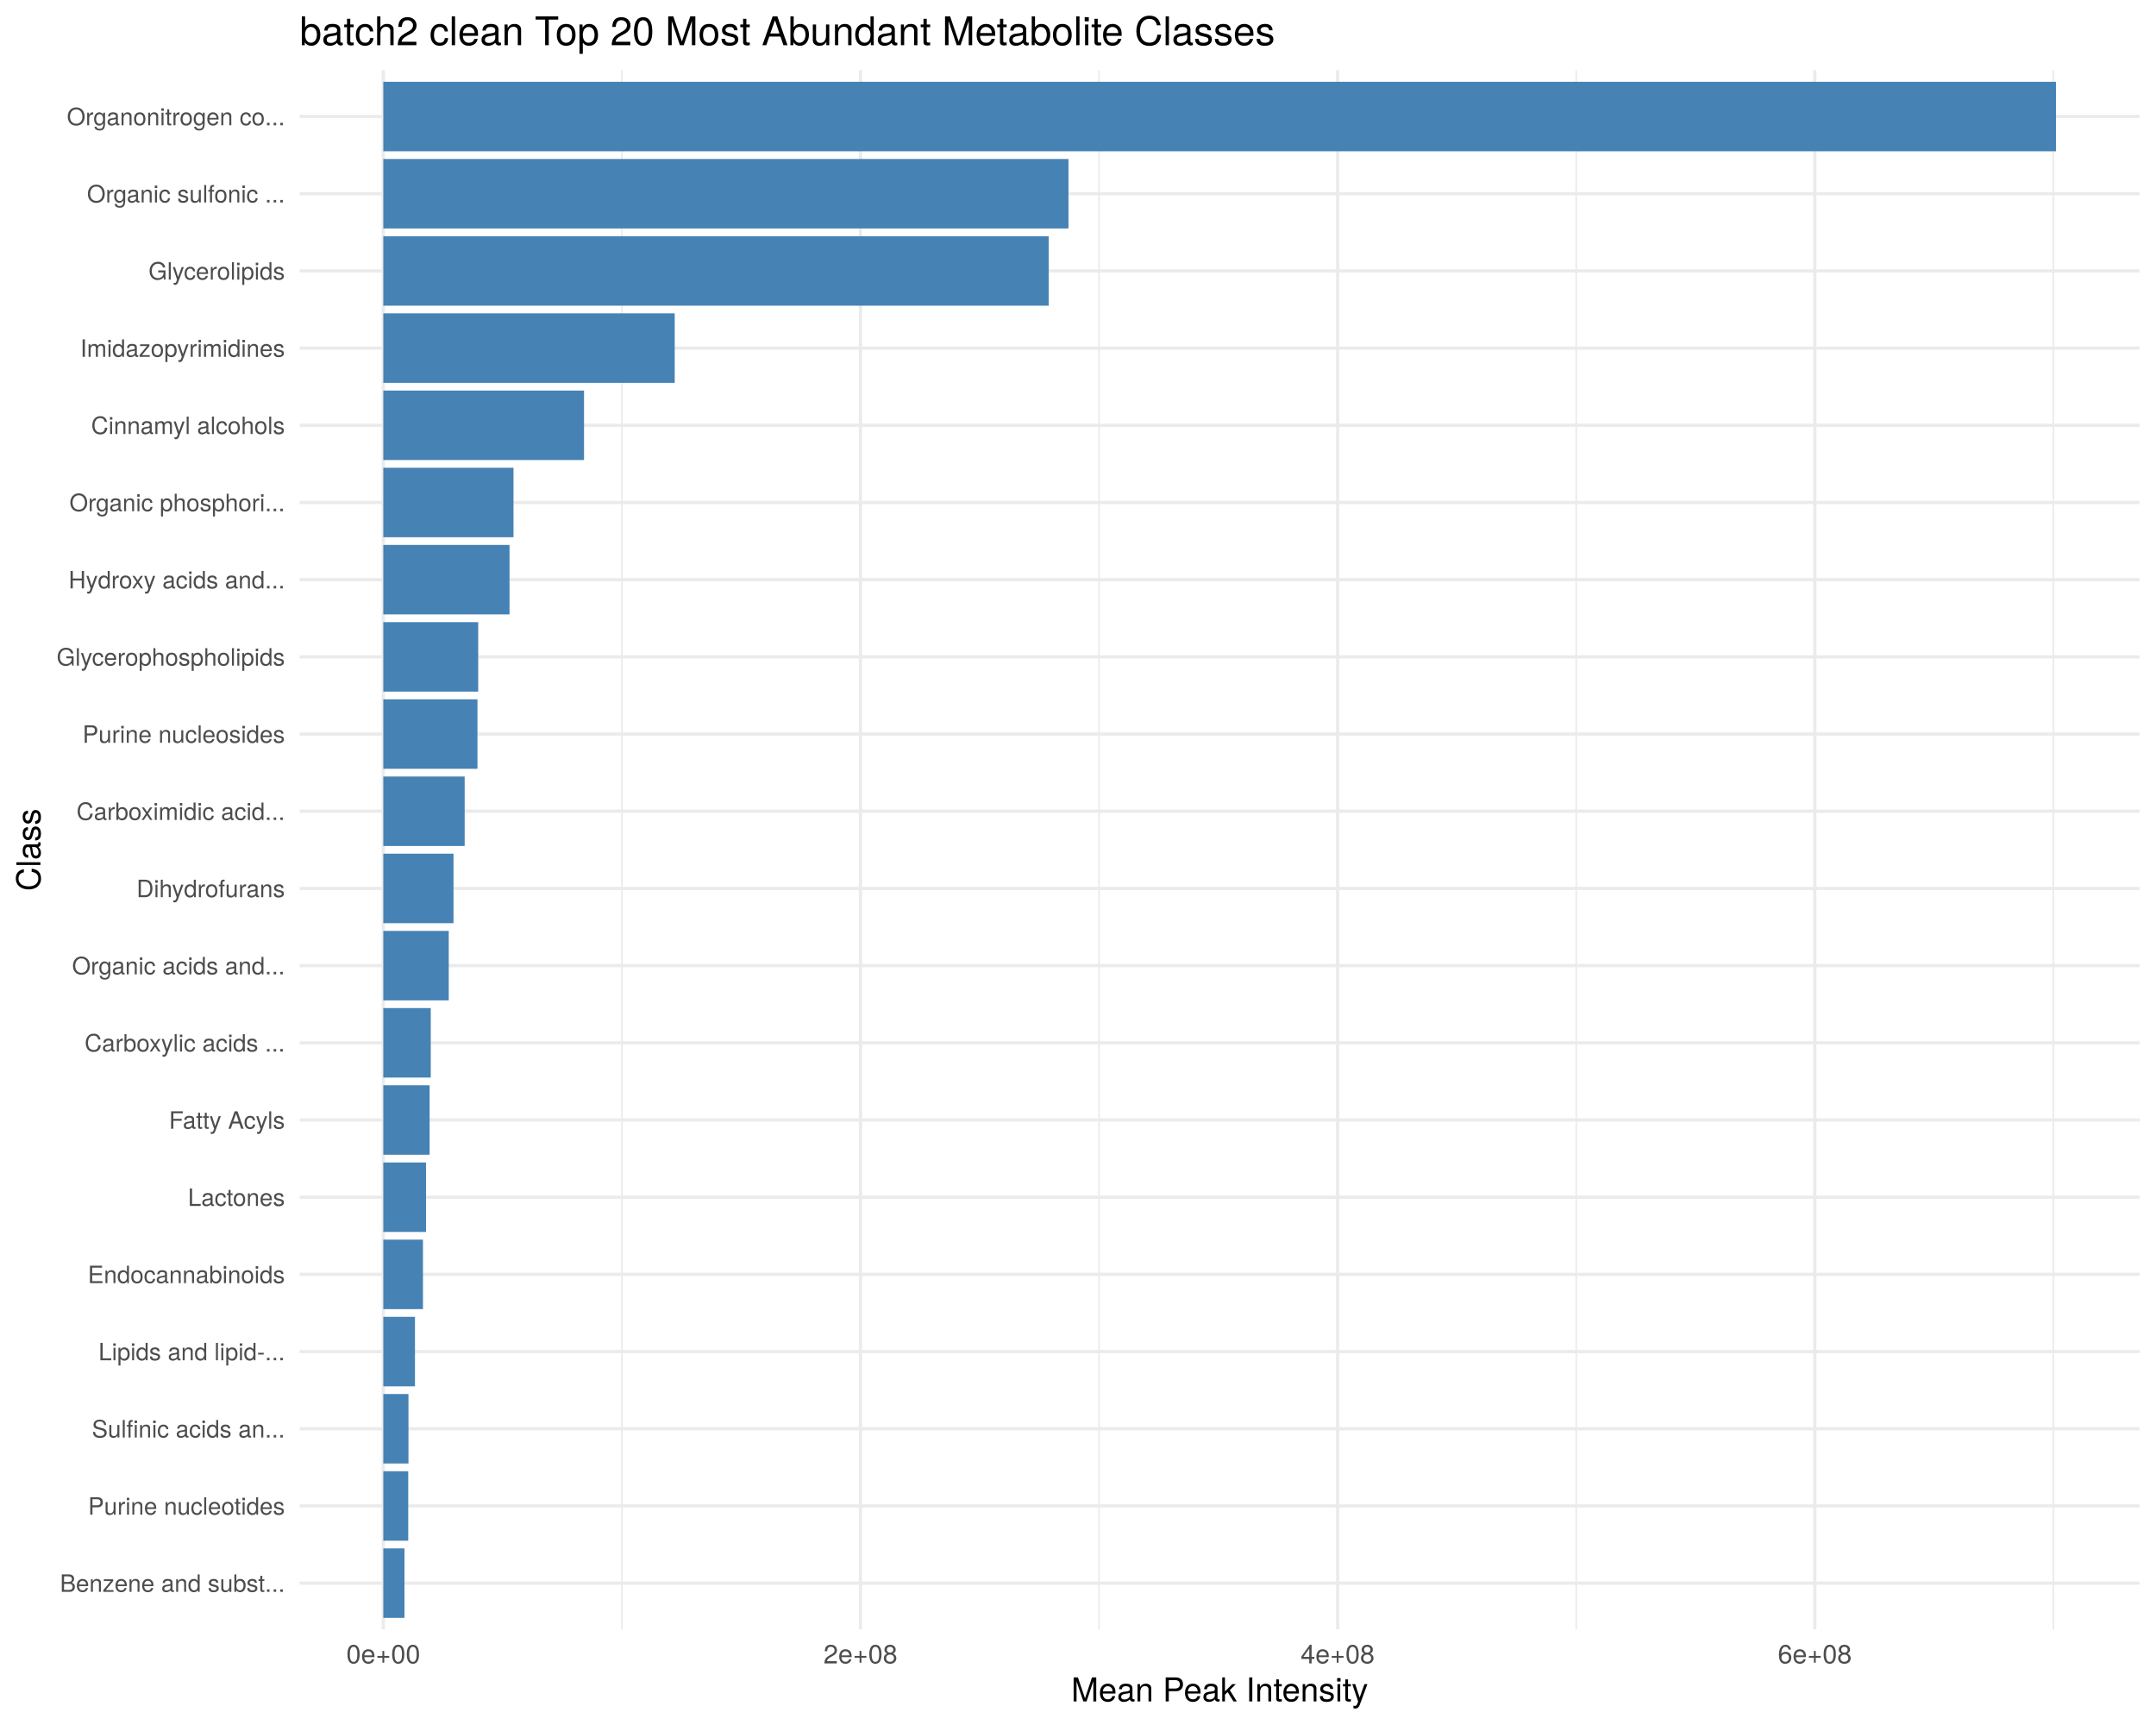
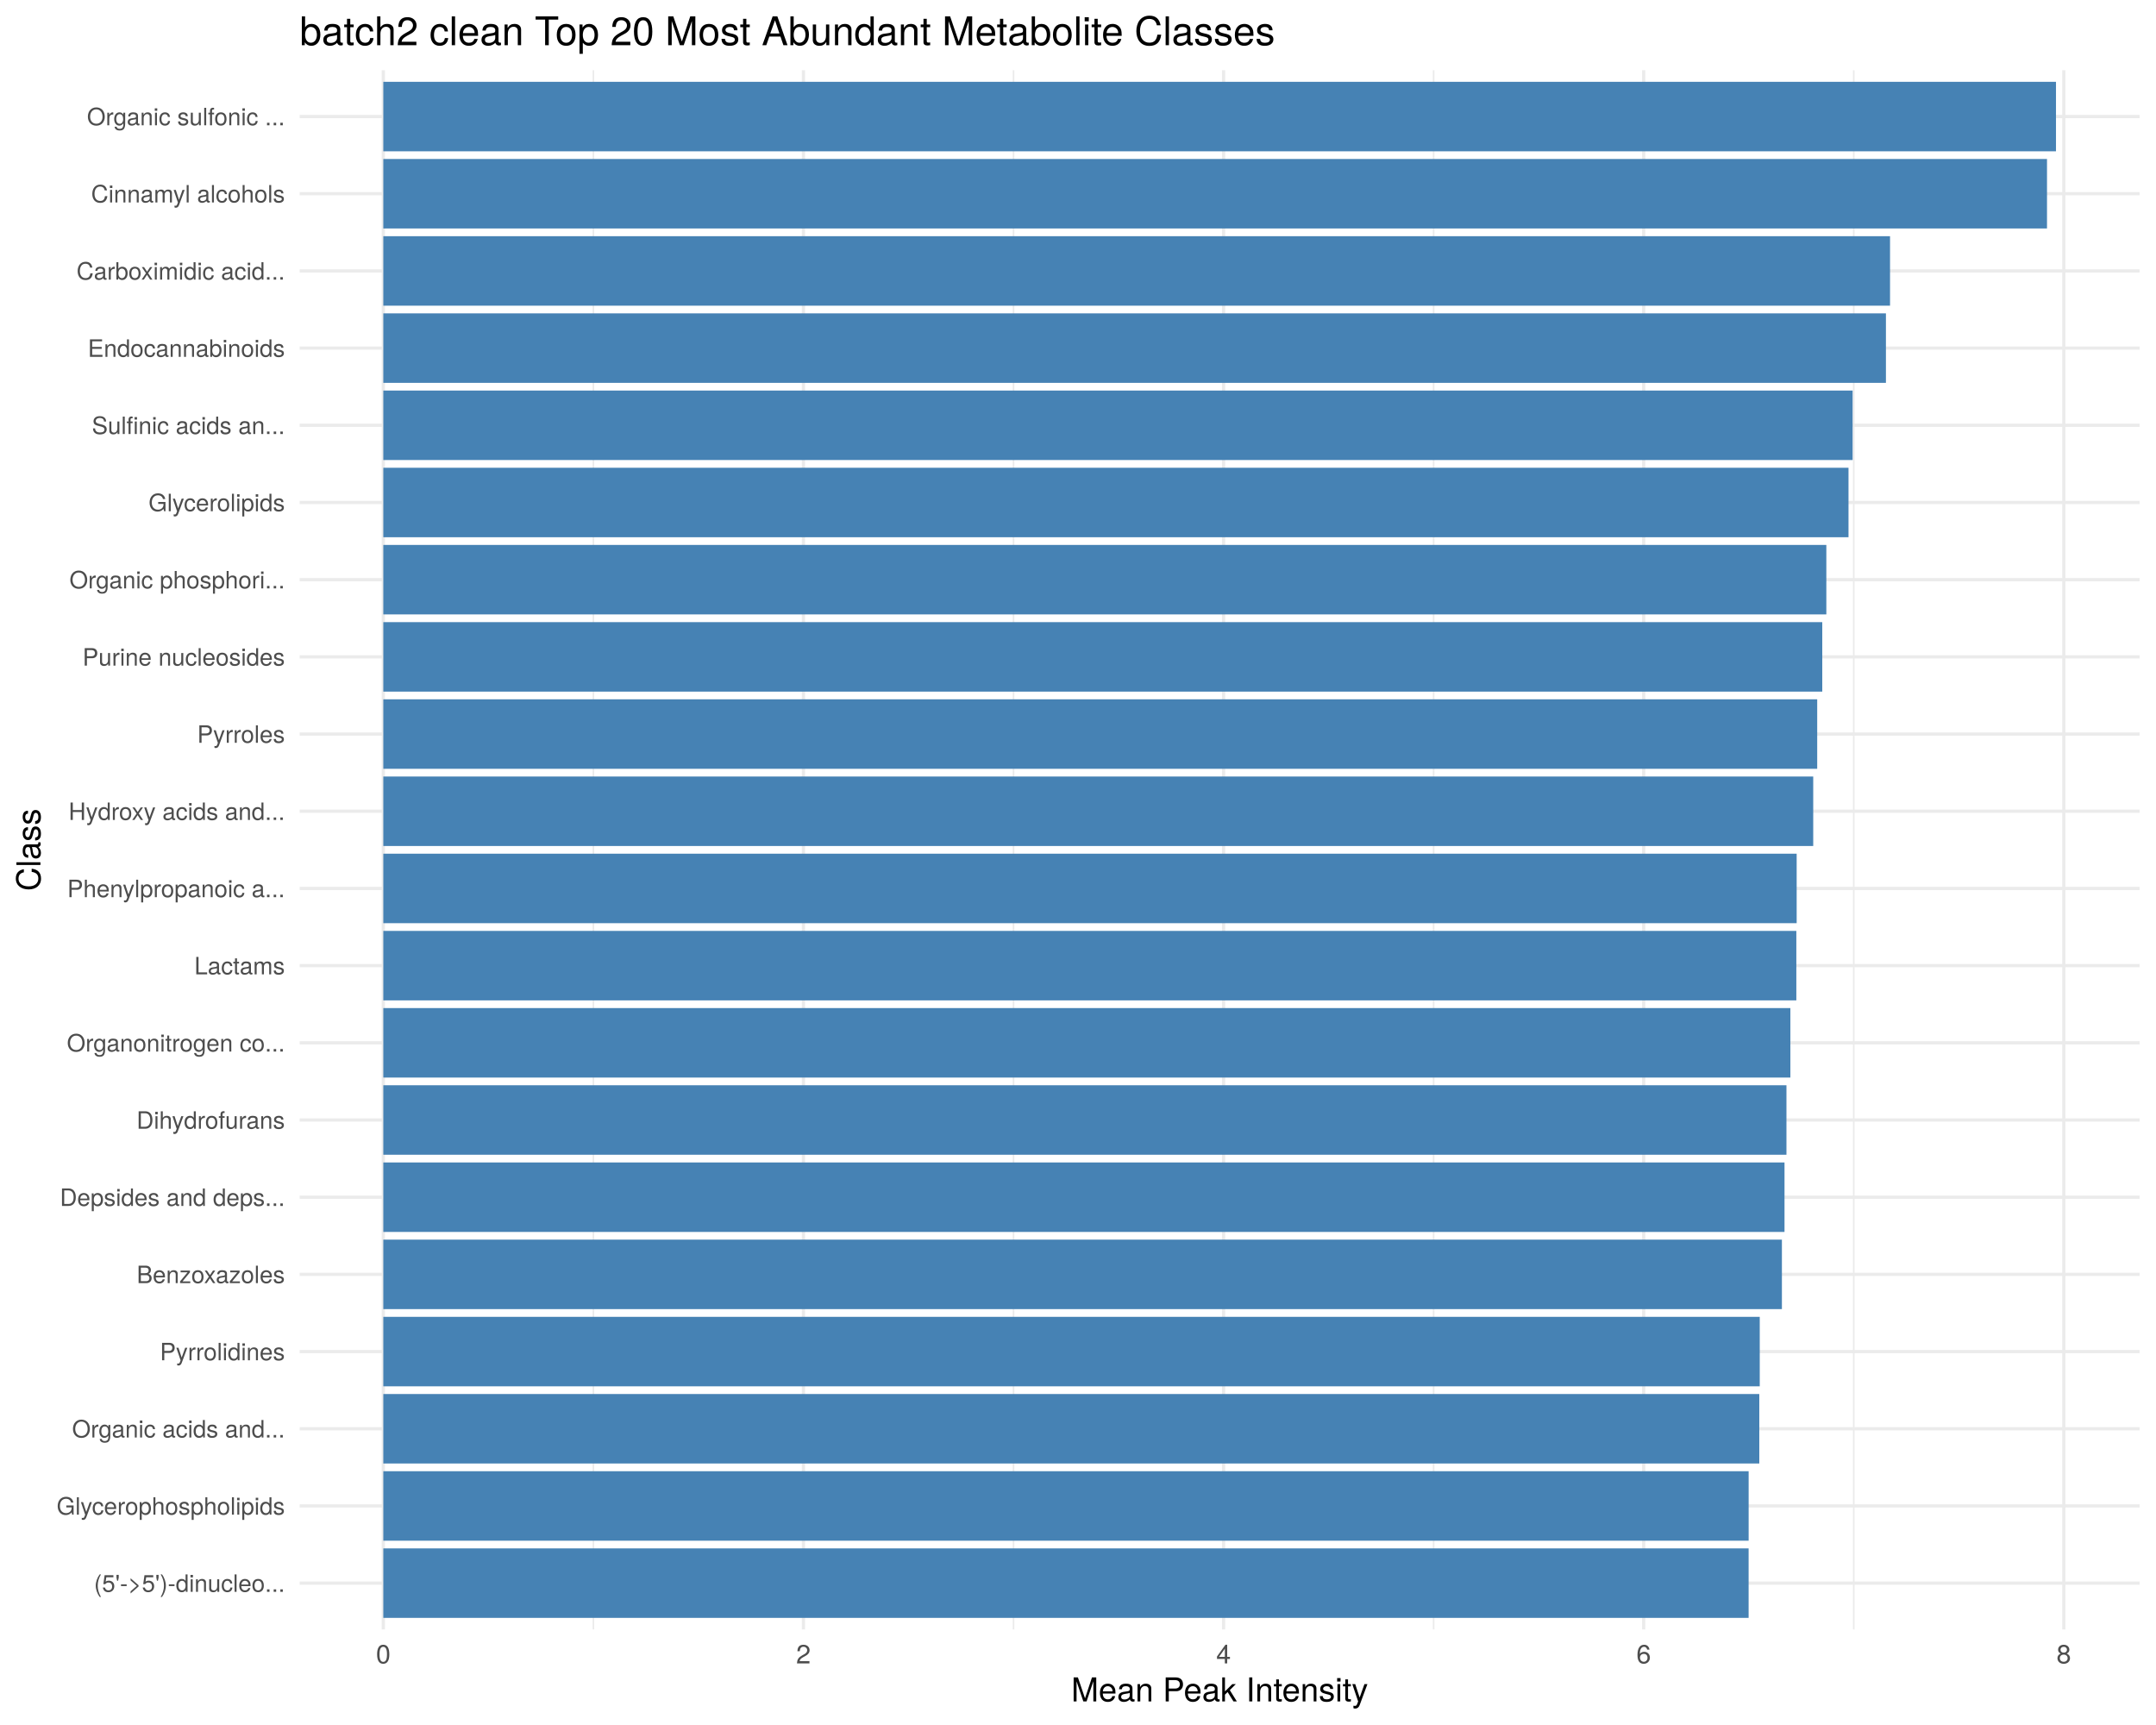
<svg xmlns="http://www.w3.org/2000/svg" class="svglite" width="720.00pt" height="576.00pt" viewBox="0 0 720.00 576.00">
  <defs>
    <style type="text/css">
    .svglite line, .svglite polyline, .svglite polygon, .svglite path, .svglite rect, .svglite circle {
      fill: none;
      stroke: #000000;
      stroke-linecap: round;
      stroke-linejoin: round;
      stroke-miterlimit: 10.00;
    }
    .svglite text {
      white-space: pre;
    }
  </style>
  </defs>
  <rect width="100%" height="100%" style="stroke: none; fill: none;" />
  <defs>
    <clipPath id="cpMC4wMHw3MjAuMDB8MC4wMHw1NzYuMDA=">
      <rect x="0.00" y="0.00" width="720.00" height="576.00" />
    </clipPath>
  </defs>
  <g clip-path="url(#cpMC4wMHw3MjAuMDB8MC4wMHw1NzYuMDA=)">
</g>
  <defs>
    <clipPath id="cpMTAwLjA4fDcxNC41MnwyMy40NXw1NDQuMDk=">
      <rect x="100.08" y="23.45" width="614.44" height="520.64" />
    </clipPath>
  </defs>
  <g clip-path="url(#cpMTAwLjA4fDcxNC41MnwyMy40NXw1NDQuMDk=)">
-     <polyline points="207.68,544.09 207.68,23.45 " style="stroke-width: 0.53; stroke: #EBEBEB; stroke-linecap: butt;" />
-     <polyline points="367.03,544.09 367.03,23.45 " style="stroke-width: 0.53; stroke: #EBEBEB; stroke-linecap: butt;" />
-     <polyline points="526.38,544.09 526.38,23.45 " style="stroke-width: 0.53; stroke: #EBEBEB; stroke-linecap: butt;" />
-     <polyline points="685.73,544.09 685.73,23.45 " style="stroke-width: 0.53; stroke: #EBEBEB; stroke-linecap: butt;" />
+     <polyline points="198.16,544.09 198.16,23.45 " style="stroke-width: 0.53; stroke: #EBEBEB; stroke-linecap: butt;" />
+     <polyline points="338.46,544.09 338.46,23.45 " style="stroke-width: 0.53; stroke: #EBEBEB; stroke-linecap: butt;" />
+     <polyline points="478.76,544.09 478.76,23.45 " style="stroke-width: 0.53; stroke: #EBEBEB; stroke-linecap: butt;" />
+     <polyline points="619.06,544.09 619.06,23.45 " style="stroke-width: 0.53; stroke: #EBEBEB; stroke-linecap: butt;" />
    <polyline points="100.08,528.63 714.52,528.63 " style="stroke-width: 1.07; stroke: #EBEBEB; stroke-linecap: butt;" />
    <polyline points="100.08,502.85 714.52,502.85 " style="stroke-width: 1.07; stroke: #EBEBEB; stroke-linecap: butt;" />
    <polyline points="100.08,477.08 714.52,477.08 " style="stroke-width: 1.07; stroke: #EBEBEB; stroke-linecap: butt;" />
    <polyline points="100.08,451.31 714.52,451.31 " style="stroke-width: 1.07; stroke: #EBEBEB; stroke-linecap: butt;" />
    <polyline points="100.08,425.53 714.52,425.53 " style="stroke-width: 1.07; stroke: #EBEBEB; stroke-linecap: butt;" />
    <polyline points="100.08,399.76 714.52,399.76 " style="stroke-width: 1.07; stroke: #EBEBEB; stroke-linecap: butt;" />
    <polyline points="100.08,373.98 714.52,373.98 " style="stroke-width: 1.07; stroke: #EBEBEB; stroke-linecap: butt;" />
    <polyline points="100.08,348.21 714.52,348.21 " style="stroke-width: 1.07; stroke: #EBEBEB; stroke-linecap: butt;" />
    <polyline points="100.08,322.43 714.52,322.43 " style="stroke-width: 1.07; stroke: #EBEBEB; stroke-linecap: butt;" />
    <polyline points="100.08,296.66 714.52,296.66 " style="stroke-width: 1.07; stroke: #EBEBEB; stroke-linecap: butt;" />
    <polyline points="100.08,270.88 714.52,270.88 " style="stroke-width: 1.07; stroke: #EBEBEB; stroke-linecap: butt;" />
    <polyline points="100.08,245.11 714.52,245.11 " style="stroke-width: 1.07; stroke: #EBEBEB; stroke-linecap: butt;" />
    <polyline points="100.08,219.34 714.52,219.34 " style="stroke-width: 1.07; stroke: #EBEBEB; stroke-linecap: butt;" />
    <polyline points="100.08,193.56 714.52,193.56 " style="stroke-width: 1.07; stroke: #EBEBEB; stroke-linecap: butt;" />
    <polyline points="100.08,167.79 714.52,167.79 " style="stroke-width: 1.07; stroke: #EBEBEB; stroke-linecap: butt;" />
    <polyline points="100.08,142.01 714.52,142.01 " style="stroke-width: 1.07; stroke: #EBEBEB; stroke-linecap: butt;" />
    <polyline points="100.08,116.24 714.52,116.24 " style="stroke-width: 1.07; stroke: #EBEBEB; stroke-linecap: butt;" />
    <polyline points="100.08,90.46 714.52,90.46 " style="stroke-width: 1.07; stroke: #EBEBEB; stroke-linecap: butt;" />
    <polyline points="100.08,64.69 714.52,64.69 " style="stroke-width: 1.07; stroke: #EBEBEB; stroke-linecap: butt;" />
    <polyline points="100.08,38.92 714.52,38.92 " style="stroke-width: 1.07; stroke: #EBEBEB; stroke-linecap: butt;" />
    <polyline points="128.01,544.09 128.01,23.45 " style="stroke-width: 1.07; stroke: #EBEBEB; stroke-linecap: butt;" />
-     <polyline points="287.36,544.09 287.36,23.45 " style="stroke-width: 1.07; stroke: #EBEBEB; stroke-linecap: butt;" />
-     <polyline points="446.71,544.09 446.71,23.45 " style="stroke-width: 1.07; stroke: #EBEBEB; stroke-linecap: butt;" />
-     <polyline points="606.06,544.09 606.06,23.45 " style="stroke-width: 1.07; stroke: #EBEBEB; stroke-linecap: butt;" />
+     <polyline points="268.31,544.09 268.31,23.45 " style="stroke-width: 1.07; stroke: #EBEBEB; stroke-linecap: butt;" />
+     <polyline points="408.61,544.09 408.61,23.45 " style="stroke-width: 1.07; stroke: #EBEBEB; stroke-linecap: butt;" />
+     <polyline points="548.91,544.09 548.91,23.45 " style="stroke-width: 1.07; stroke: #EBEBEB; stroke-linecap: butt;" />
+     <polyline points="689.21,544.09 689.21,23.45 " style="stroke-width: 1.07; stroke: #EBEBEB; stroke-linecap: butt;" />
    <rect x="128.01" y="27.32" width="558.59" height="23.20" style="stroke-width: 1.07; stroke: none; stroke-linecap: butt; stroke-linejoin: miter; fill: #4682B4;" />
-     <rect x="128.01" y="53.09" width="228.81" height="23.20" style="stroke-width: 1.07; stroke: none; stroke-linecap: butt; stroke-linejoin: miter; fill: #4682B4;" />
-     <rect x="128.01" y="78.87" width="222.21" height="23.20" style="stroke-width: 1.07; stroke: none; stroke-linecap: butt; stroke-linejoin: miter; fill: #4682B4;" />
-     <rect x="128.01" y="104.64" width="97.31" height="23.20" style="stroke-width: 1.07; stroke: none; stroke-linecap: butt; stroke-linejoin: miter; fill: #4682B4;" />
-     <rect x="128.01" y="130.41" width="67.03" height="23.20" style="stroke-width: 1.07; stroke: none; stroke-linecap: butt; stroke-linejoin: miter; fill: #4682B4;" />
-     <rect x="128.01" y="156.19" width="43.47" height="23.20" style="stroke-width: 1.07; stroke: none; stroke-linecap: butt; stroke-linejoin: miter; fill: #4682B4;" />
-     <rect x="128.01" y="181.96" width="42.15" height="23.20" style="stroke-width: 1.07; stroke: none; stroke-linecap: butt; stroke-linejoin: miter; fill: #4682B4;" />
-     <rect x="128.01" y="207.74" width="31.69" height="23.20" style="stroke-width: 1.07; stroke: none; stroke-linecap: butt; stroke-linejoin: miter; fill: #4682B4;" />
-     <rect x="128.01" y="233.51" width="31.44" height="23.20" style="stroke-width: 1.07; stroke: none; stroke-linecap: butt; stroke-linejoin: miter; fill: #4682B4;" />
-     <rect x="128.01" y="259.29" width="27.17" height="23.20" style="stroke-width: 1.07; stroke: none; stroke-linecap: butt; stroke-linejoin: miter; fill: #4682B4;" />
-     <rect x="128.01" y="285.06" width="23.44" height="23.20" style="stroke-width: 1.07; stroke: none; stroke-linecap: butt; stroke-linejoin: miter; fill: #4682B4;" />
-     <rect x="128.01" y="310.84" width="21.85" height="23.20" style="stroke-width: 1.07; stroke: none; stroke-linecap: butt; stroke-linejoin: miter; fill: #4682B4;" />
-     <rect x="128.01" y="336.61" width="15.84" height="23.20" style="stroke-width: 1.07; stroke: none; stroke-linecap: butt; stroke-linejoin: miter; fill: #4682B4;" />
-     <rect x="128.01" y="362.38" width="15.46" height="23.20" style="stroke-width: 1.07; stroke: none; stroke-linecap: butt; stroke-linejoin: miter; fill: #4682B4;" />
-     <rect x="128.01" y="388.16" width="14.27" height="23.20" style="stroke-width: 1.07; stroke: none; stroke-linecap: butt; stroke-linejoin: miter; fill: #4682B4;" />
-     <rect x="128.01" y="413.93" width="13.24" height="23.20" style="stroke-width: 1.07; stroke: none; stroke-linecap: butt; stroke-linejoin: miter; fill: #4682B4;" />
-     <rect x="128.01" y="439.71" width="10.57" height="23.20" style="stroke-width: 1.07; stroke: none; stroke-linecap: butt; stroke-linejoin: miter; fill: #4682B4;" />
-     <rect x="128.01" y="465.48" width="8.40" height="23.20" style="stroke-width: 1.07; stroke: none; stroke-linecap: butt; stroke-linejoin: miter; fill: #4682B4;" />
-     <rect x="128.01" y="491.26" width="8.32" height="23.20" style="stroke-width: 1.07; stroke: none; stroke-linecap: butt; stroke-linejoin: miter; fill: #4682B4;" />
-     <rect x="128.01" y="517.03" width="7.06" height="23.20" style="stroke-width: 1.07; stroke: none; stroke-linecap: butt; stroke-linejoin: miter; fill: #4682B4;" />
+     <rect x="128.01" y="53.09" width="555.59" height="23.20" style="stroke-width: 1.07; stroke: none; stroke-linecap: butt; stroke-linejoin: miter; fill: #4682B4;" />
+     <rect x="128.01" y="78.87" width="503.17" height="23.20" style="stroke-width: 1.07; stroke: none; stroke-linecap: butt; stroke-linejoin: miter; fill: #4682B4;" />
+     <rect x="128.01" y="104.64" width="501.80" height="23.20" style="stroke-width: 1.07; stroke: none; stroke-linecap: butt; stroke-linejoin: miter; fill: #4682B4;" />
+     <rect x="128.01" y="130.41" width="490.68" height="23.20" style="stroke-width: 1.07; stroke: none; stroke-linecap: butt; stroke-linejoin: miter; fill: #4682B4;" />
+     <rect x="128.01" y="156.19" width="489.30" height="23.20" style="stroke-width: 1.07; stroke: none; stroke-linecap: butt; stroke-linejoin: miter; fill: #4682B4;" />
+     <rect x="128.01" y="181.96" width="481.90" height="23.20" style="stroke-width: 1.07; stroke: none; stroke-linecap: butt; stroke-linejoin: miter; fill: #4682B4;" />
+     <rect x="128.01" y="207.74" width="480.54" height="23.20" style="stroke-width: 1.07; stroke: none; stroke-linecap: butt; stroke-linejoin: miter; fill: #4682B4;" />
+     <rect x="128.01" y="233.51" width="478.85" height="23.20" style="stroke-width: 1.07; stroke: none; stroke-linecap: butt; stroke-linejoin: miter; fill: #4682B4;" />
+     <rect x="128.01" y="259.29" width="477.52" height="23.20" style="stroke-width: 1.07; stroke: none; stroke-linecap: butt; stroke-linejoin: miter; fill: #4682B4;" />
+     <rect x="128.01" y="285.06" width="471.99" height="23.20" style="stroke-width: 1.07; stroke: none; stroke-linecap: butt; stroke-linejoin: miter; fill: #4682B4;" />
+     <rect x="128.01" y="310.84" width="471.88" height="23.20" style="stroke-width: 1.07; stroke: none; stroke-linecap: butt; stroke-linejoin: miter; fill: #4682B4;" />
+     <rect x="128.01" y="336.61" width="469.89" height="23.20" style="stroke-width: 1.07; stroke: none; stroke-linecap: butt; stroke-linejoin: miter; fill: #4682B4;" />
+     <rect x="128.01" y="362.38" width="468.58" height="23.20" style="stroke-width: 1.07; stroke: none; stroke-linecap: butt; stroke-linejoin: miter; fill: #4682B4;" />
+     <rect x="128.01" y="388.16" width="467.93" height="23.20" style="stroke-width: 1.07; stroke: none; stroke-linecap: butt; stroke-linejoin: miter; fill: #4682B4;" />
+     <rect x="128.01" y="413.93" width="467.06" height="23.20" style="stroke-width: 1.07; stroke: none; stroke-linecap: butt; stroke-linejoin: miter; fill: #4682B4;" />
+     <rect x="128.01" y="439.71" width="459.66" height="23.20" style="stroke-width: 1.07; stroke: none; stroke-linecap: butt; stroke-linejoin: miter; fill: #4682B4;" />
+     <rect x="128.01" y="465.48" width="459.51" height="23.20" style="stroke-width: 1.07; stroke: none; stroke-linecap: butt; stroke-linejoin: miter; fill: #4682B4;" />
+     <rect x="128.01" y="491.26" width="455.95" height="23.20" style="stroke-width: 1.07; stroke: none; stroke-linecap: butt; stroke-linejoin: miter; fill: #4682B4;" />
+     <rect x="128.01" y="517.03" width="455.94" height="23.20" style="stroke-width: 1.07; stroke: none; stroke-linecap: butt; stroke-linejoin: miter; fill: #4682B4;" />
  </g>
  <g clip-path="url(#cpMC4wMHw3MjAuMDB8MC4wMHw1NzYuMDA=)">
-     <text x="95.14" y="531.54" text-anchor="end" style="font-size: 8.00px; font-weight: 0;fill: #4D4D4D; font-family: &quot;TeX Gyre Heros&quot;;" textLength="75.19px" lengthAdjust="spacingAndGlyphs">Benzene and subst...</text>
-     <text x="95.14" y="505.77" text-anchor="end" style="font-size: 8.00px; font-weight: 0;fill: #4D4D4D; font-family: &quot;TeX Gyre Heros&quot;;" textLength="65.84px" lengthAdjust="spacingAndGlyphs">Purine nucleotides</text>
-     <text x="95.14" y="480.00" text-anchor="end" style="font-size: 8.00px; font-weight: 0;fill: #4D4D4D; font-family: &quot;TeX Gyre Heros&quot;;" textLength="64.50px" lengthAdjust="spacingAndGlyphs">Sulfinic acids an...</text>
-     <text x="95.14" y="454.22" text-anchor="end" style="font-size: 8.00px; font-weight: 0;fill: #4D4D4D; font-family: &quot;TeX Gyre Heros&quot;;" textLength="62.28px" lengthAdjust="spacingAndGlyphs">Lipids and lipid-...</text>
-     <text x="95.14" y="428.45" text-anchor="end" style="font-size: 8.00px; font-weight: 0;fill: #4D4D4D; font-family: &quot;TeX Gyre Heros&quot;;" textLength="65.84px" lengthAdjust="spacingAndGlyphs">Endocannabinoids</text>
-     <text x="95.14" y="402.67" text-anchor="end" style="font-size: 8.00px; font-weight: 0;fill: #4D4D4D; font-family: &quot;TeX Gyre Heros&quot;;" textLength="32.48px" lengthAdjust="spacingAndGlyphs">Lactones</text>
-     <text x="95.14" y="376.90" text-anchor="end" style="font-size: 8.00px; font-weight: 0;fill: #4D4D4D; font-family: &quot;TeX Gyre Heros&quot;;" textLength="39.14px" lengthAdjust="spacingAndGlyphs">Fatty Acyls</text>
-     <text x="95.14" y="351.12" text-anchor="end" style="font-size: 8.00px; font-weight: 0;fill: #4D4D4D; font-family: &quot;TeX Gyre Heros&quot;;" textLength="67.16px" lengthAdjust="spacingAndGlyphs">Carboxylic acids ...</text>
-     <text x="95.14" y="325.35" text-anchor="end" style="font-size: 8.00px; font-weight: 0;fill: #4D4D4D; font-family: &quot;TeX Gyre Heros&quot;;" textLength="71.17px" lengthAdjust="spacingAndGlyphs">Organic acids and...</text>
-     <text x="95.14" y="299.58" text-anchor="end" style="font-size: 8.00px; font-weight: 0;fill: #4D4D4D; font-family: &quot;TeX Gyre Heros&quot;;" textLength="49.81px" lengthAdjust="spacingAndGlyphs">Dihydrofurans</text>
-     <text x="95.14" y="273.80" text-anchor="end" style="font-size: 8.00px; font-weight: 0;fill: #4D4D4D; font-family: &quot;TeX Gyre Heros&quot;;" textLength="69.83px" lengthAdjust="spacingAndGlyphs">Carboximidic acid...</text>
-     <text x="95.14" y="248.03" text-anchor="end" style="font-size: 8.00px; font-weight: 0;fill: #4D4D4D; font-family: &quot;TeX Gyre Heros&quot;;" textLength="67.62px" lengthAdjust="spacingAndGlyphs">Purine nucleosides</text>
-     <text x="95.14" y="222.25" text-anchor="end" style="font-size: 8.00px; font-weight: 0;fill: #4D4D4D; font-family: &quot;TeX Gyre Heros&quot;;" textLength="76.51px" lengthAdjust="spacingAndGlyphs">Glycerophospholipids</text>
-     <text x="95.14" y="196.48" text-anchor="end" style="font-size: 8.00px; font-weight: 0;fill: #4D4D4D; font-family: &quot;TeX Gyre Heros&quot;;" textLength="72.50px" lengthAdjust="spacingAndGlyphs">Hydroxy acids and...</text>
-     <text x="95.14" y="170.70" text-anchor="end" style="font-size: 8.00px; font-weight: 0;fill: #4D4D4D; font-family: &quot;TeX Gyre Heros&quot;;" textLength="72.06px" lengthAdjust="spacingAndGlyphs">Organic phosphori...</text>
-     <text x="95.14" y="144.93" text-anchor="end" style="font-size: 8.00px; font-weight: 0;fill: #4D4D4D; font-family: &quot;TeX Gyre Heros&quot;;" textLength="64.94px" lengthAdjust="spacingAndGlyphs">Cinnamyl alcohols</text>
-     <text x="95.14" y="119.15" text-anchor="end" style="font-size: 8.00px; font-weight: 0;fill: #4D4D4D; font-family: &quot;TeX Gyre Heros&quot;;" textLength="68.49px" lengthAdjust="spacingAndGlyphs">Imidazopyrimidines</text>
-     <text x="95.14" y="93.38" text-anchor="end" style="font-size: 8.00px; font-weight: 0;fill: #4D4D4D; font-family: &quot;TeX Gyre Heros&quot;;" textLength="45.81px" lengthAdjust="spacingAndGlyphs">Glycerolipids</text>
-     <text x="95.14" y="67.61" text-anchor="end" style="font-size: 8.00px; font-weight: 0;fill: #4D4D4D; font-family: &quot;TeX Gyre Heros&quot;;" textLength="66.28px" lengthAdjust="spacingAndGlyphs">Organic sulfonic ...</text>
-     <text x="95.14" y="41.83" text-anchor="end" style="font-size: 8.00px; font-weight: 0;fill: #4D4D4D; font-family: &quot;TeX Gyre Heros&quot;;" textLength="72.95px" lengthAdjust="spacingAndGlyphs">Organonitrogen co...</text>
-     <text x="128.01" y="555.44" text-anchor="middle" style="font-size: 8.80px; font-weight: 0;fill: #4D4D4D; font-family: &quot;TeX Gyre Heros&quot;;" textLength="24.70px" lengthAdjust="spacingAndGlyphs">0e+00</text>
-     <text x="287.36" y="555.44" text-anchor="middle" style="font-size: 8.80px; font-weight: 0;fill: #4D4D4D; font-family: &quot;TeX Gyre Heros&quot;;" textLength="24.70px" lengthAdjust="spacingAndGlyphs">2e+08</text>
-     <text x="446.71" y="555.44" text-anchor="middle" style="font-size: 8.80px; font-weight: 0;fill: #4D4D4D; font-family: &quot;TeX Gyre Heros&quot;;" textLength="24.70px" lengthAdjust="spacingAndGlyphs">4e+08</text>
-     <text x="606.06" y="555.44" text-anchor="middle" style="font-size: 8.80px; font-weight: 0;fill: #4D4D4D; font-family: &quot;TeX Gyre Heros&quot;;" textLength="24.70px" lengthAdjust="spacingAndGlyphs">6e+08</text>
+     <text x="95.14" y="531.54" text-anchor="end" style="font-size: 8.00px; font-weight: 0;fill: #4D4D4D; font-family: &quot;TeX Gyre Heros&quot;;" textLength="63.76px" lengthAdjust="spacingAndGlyphs">(5'-&gt;5')-dinucleo...</text>
+     <text x="95.14" y="505.77" text-anchor="end" style="font-size: 8.00px; font-weight: 0;fill: #4D4D4D; font-family: &quot;TeX Gyre Heros&quot;;" textLength="76.51px" lengthAdjust="spacingAndGlyphs">Glycerophospholipids</text>
+     <text x="95.14" y="480.00" text-anchor="end" style="font-size: 8.00px; font-weight: 0;fill: #4D4D4D; font-family: &quot;TeX Gyre Heros&quot;;" textLength="71.17px" lengthAdjust="spacingAndGlyphs">Organic acids and...</text>
+     <text x="95.14" y="454.22" text-anchor="end" style="font-size: 8.00px; font-weight: 0;fill: #4D4D4D; font-family: &quot;TeX Gyre Heros&quot;;" textLength="41.80px" lengthAdjust="spacingAndGlyphs">Pyrrolidines</text>
+     <text x="95.14" y="428.45" text-anchor="end" style="font-size: 8.00px; font-weight: 0;fill: #4D4D4D; font-family: &quot;TeX Gyre Heros&quot;;" textLength="49.82px" lengthAdjust="spacingAndGlyphs">Benzoxazoles</text>
+     <text x="95.14" y="402.67" text-anchor="end" style="font-size: 8.00px; font-weight: 0;fill: #4D4D4D; font-family: &quot;TeX Gyre Heros&quot;;" textLength="75.18px" lengthAdjust="spacingAndGlyphs">Depsides and deps...</text>
+     <text x="95.14" y="376.90" text-anchor="end" style="font-size: 8.00px; font-weight: 0;fill: #4D4D4D; font-family: &quot;TeX Gyre Heros&quot;;" textLength="49.81px" lengthAdjust="spacingAndGlyphs">Dihydrofurans</text>
+     <text x="95.14" y="351.12" text-anchor="end" style="font-size: 8.00px; font-weight: 0;fill: #4D4D4D; font-family: &quot;TeX Gyre Heros&quot;;" textLength="72.95px" lengthAdjust="spacingAndGlyphs">Organonitrogen co...</text>
+     <text x="95.14" y="325.35" text-anchor="end" style="font-size: 8.00px; font-weight: 0;fill: #4D4D4D; font-family: &quot;TeX Gyre Heros&quot;;" textLength="30.25px" lengthAdjust="spacingAndGlyphs">Lactams</text>
+     <text x="95.14" y="299.58" text-anchor="end" style="font-size: 8.00px; font-weight: 0;fill: #4D4D4D; font-family: &quot;TeX Gyre Heros&quot;;" textLength="72.96px" lengthAdjust="spacingAndGlyphs">Phenylpropanoic a...</text>
+     <text x="95.14" y="273.80" text-anchor="end" style="font-size: 8.00px; font-weight: 0;fill: #4D4D4D; font-family: &quot;TeX Gyre Heros&quot;;" textLength="72.50px" lengthAdjust="spacingAndGlyphs">Hydroxy acids and...</text>
+     <text x="95.14" y="248.03" text-anchor="end" style="font-size: 8.00px; font-weight: 0;fill: #4D4D4D; font-family: &quot;TeX Gyre Heros&quot;;" textLength="29.35px" lengthAdjust="spacingAndGlyphs">Pyrroles</text>
+     <text x="95.14" y="222.25" text-anchor="end" style="font-size: 8.00px; font-weight: 0;fill: #4D4D4D; font-family: &quot;TeX Gyre Heros&quot;;" textLength="67.62px" lengthAdjust="spacingAndGlyphs">Purine nucleosides</text>
+     <text x="95.14" y="196.48" text-anchor="end" style="font-size: 8.00px; font-weight: 0;fill: #4D4D4D; font-family: &quot;TeX Gyre Heros&quot;;" textLength="72.06px" lengthAdjust="spacingAndGlyphs">Organic phosphori...</text>
+     <text x="95.14" y="170.70" text-anchor="end" style="font-size: 8.00px; font-weight: 0;fill: #4D4D4D; font-family: &quot;TeX Gyre Heros&quot;;" textLength="45.81px" lengthAdjust="spacingAndGlyphs">Glycerolipids</text>
+     <text x="95.14" y="144.93" text-anchor="end" style="font-size: 8.00px; font-weight: 0;fill: #4D4D4D; font-family: &quot;TeX Gyre Heros&quot;;" textLength="64.50px" lengthAdjust="spacingAndGlyphs">Sulfinic acids an...</text>
+     <text x="95.14" y="119.15" text-anchor="end" style="font-size: 8.00px; font-weight: 0;fill: #4D4D4D; font-family: &quot;TeX Gyre Heros&quot;;" textLength="65.84px" lengthAdjust="spacingAndGlyphs">Endocannabinoids</text>
+     <text x="95.14" y="93.38" text-anchor="end" style="font-size: 8.00px; font-weight: 0;fill: #4D4D4D; font-family: &quot;TeX Gyre Heros&quot;;" textLength="69.83px" lengthAdjust="spacingAndGlyphs">Carboximidic acid...</text>
+     <text x="95.14" y="67.61" text-anchor="end" style="font-size: 8.00px; font-weight: 0;fill: #4D4D4D; font-family: &quot;TeX Gyre Heros&quot;;" textLength="64.94px" lengthAdjust="spacingAndGlyphs">Cinnamyl alcohols</text>
+     <text x="95.14" y="41.83" text-anchor="end" style="font-size: 8.00px; font-weight: 0;fill: #4D4D4D; font-family: &quot;TeX Gyre Heros&quot;;" textLength="66.28px" lengthAdjust="spacingAndGlyphs">Organic sulfonic ...</text>
+     <text x="128.01" y="555.44" text-anchor="middle" style="font-size: 8.80px; font-weight: 0;fill: #4D4D4D; font-family: &quot;TeX Gyre Heros&quot;;" textLength="4.89px" lengthAdjust="spacingAndGlyphs">0</text>
+     <text x="268.31" y="555.44" text-anchor="middle" style="font-size: 8.80px; font-weight: 0;fill: #4D4D4D; font-family: &quot;TeX Gyre Heros&quot;;" textLength="4.89px" lengthAdjust="spacingAndGlyphs">2</text>
+     <text x="408.61" y="555.44" text-anchor="middle" style="font-size: 8.80px; font-weight: 0;fill: #4D4D4D; font-family: &quot;TeX Gyre Heros&quot;;" textLength="4.89px" lengthAdjust="spacingAndGlyphs">4</text>
+     <text x="548.91" y="555.44" text-anchor="middle" style="font-size: 8.80px; font-weight: 0;fill: #4D4D4D; font-family: &quot;TeX Gyre Heros&quot;;" textLength="4.89px" lengthAdjust="spacingAndGlyphs">6</text>
+     <text x="689.21" y="555.44" text-anchor="middle" style="font-size: 8.80px; font-weight: 0;fill: #4D4D4D; font-family: &quot;TeX Gyre Heros&quot;;" textLength="4.89px" lengthAdjust="spacingAndGlyphs">8</text>
    <text x="407.30" y="568.12" text-anchor="middle" style="font-size: 11.00px; font-weight: 0; font-family: &quot;TeX Gyre Heros&quot;;" textLength="99.65px" lengthAdjust="spacingAndGlyphs">Mean Peak Intensity</text>
    <text transform="translate(13.50,283.77) rotate(-90)" text-anchor="middle" style="font-size: 11.00px; font-weight: 0; font-family: &quot;TeX Gyre Heros&quot;;" textLength="27.50px" lengthAdjust="spacingAndGlyphs">Class</text>
    <text x="100.08" y="15.09" style="font-size: 13.20px; font-weight: 0; font-family: &quot;TeX Gyre Heros&quot;;" textLength="326.86px" lengthAdjust="spacingAndGlyphs">batch2 clean Top 20 Most Abundant Metabolite Classes</text>
  </g>
</svg>
